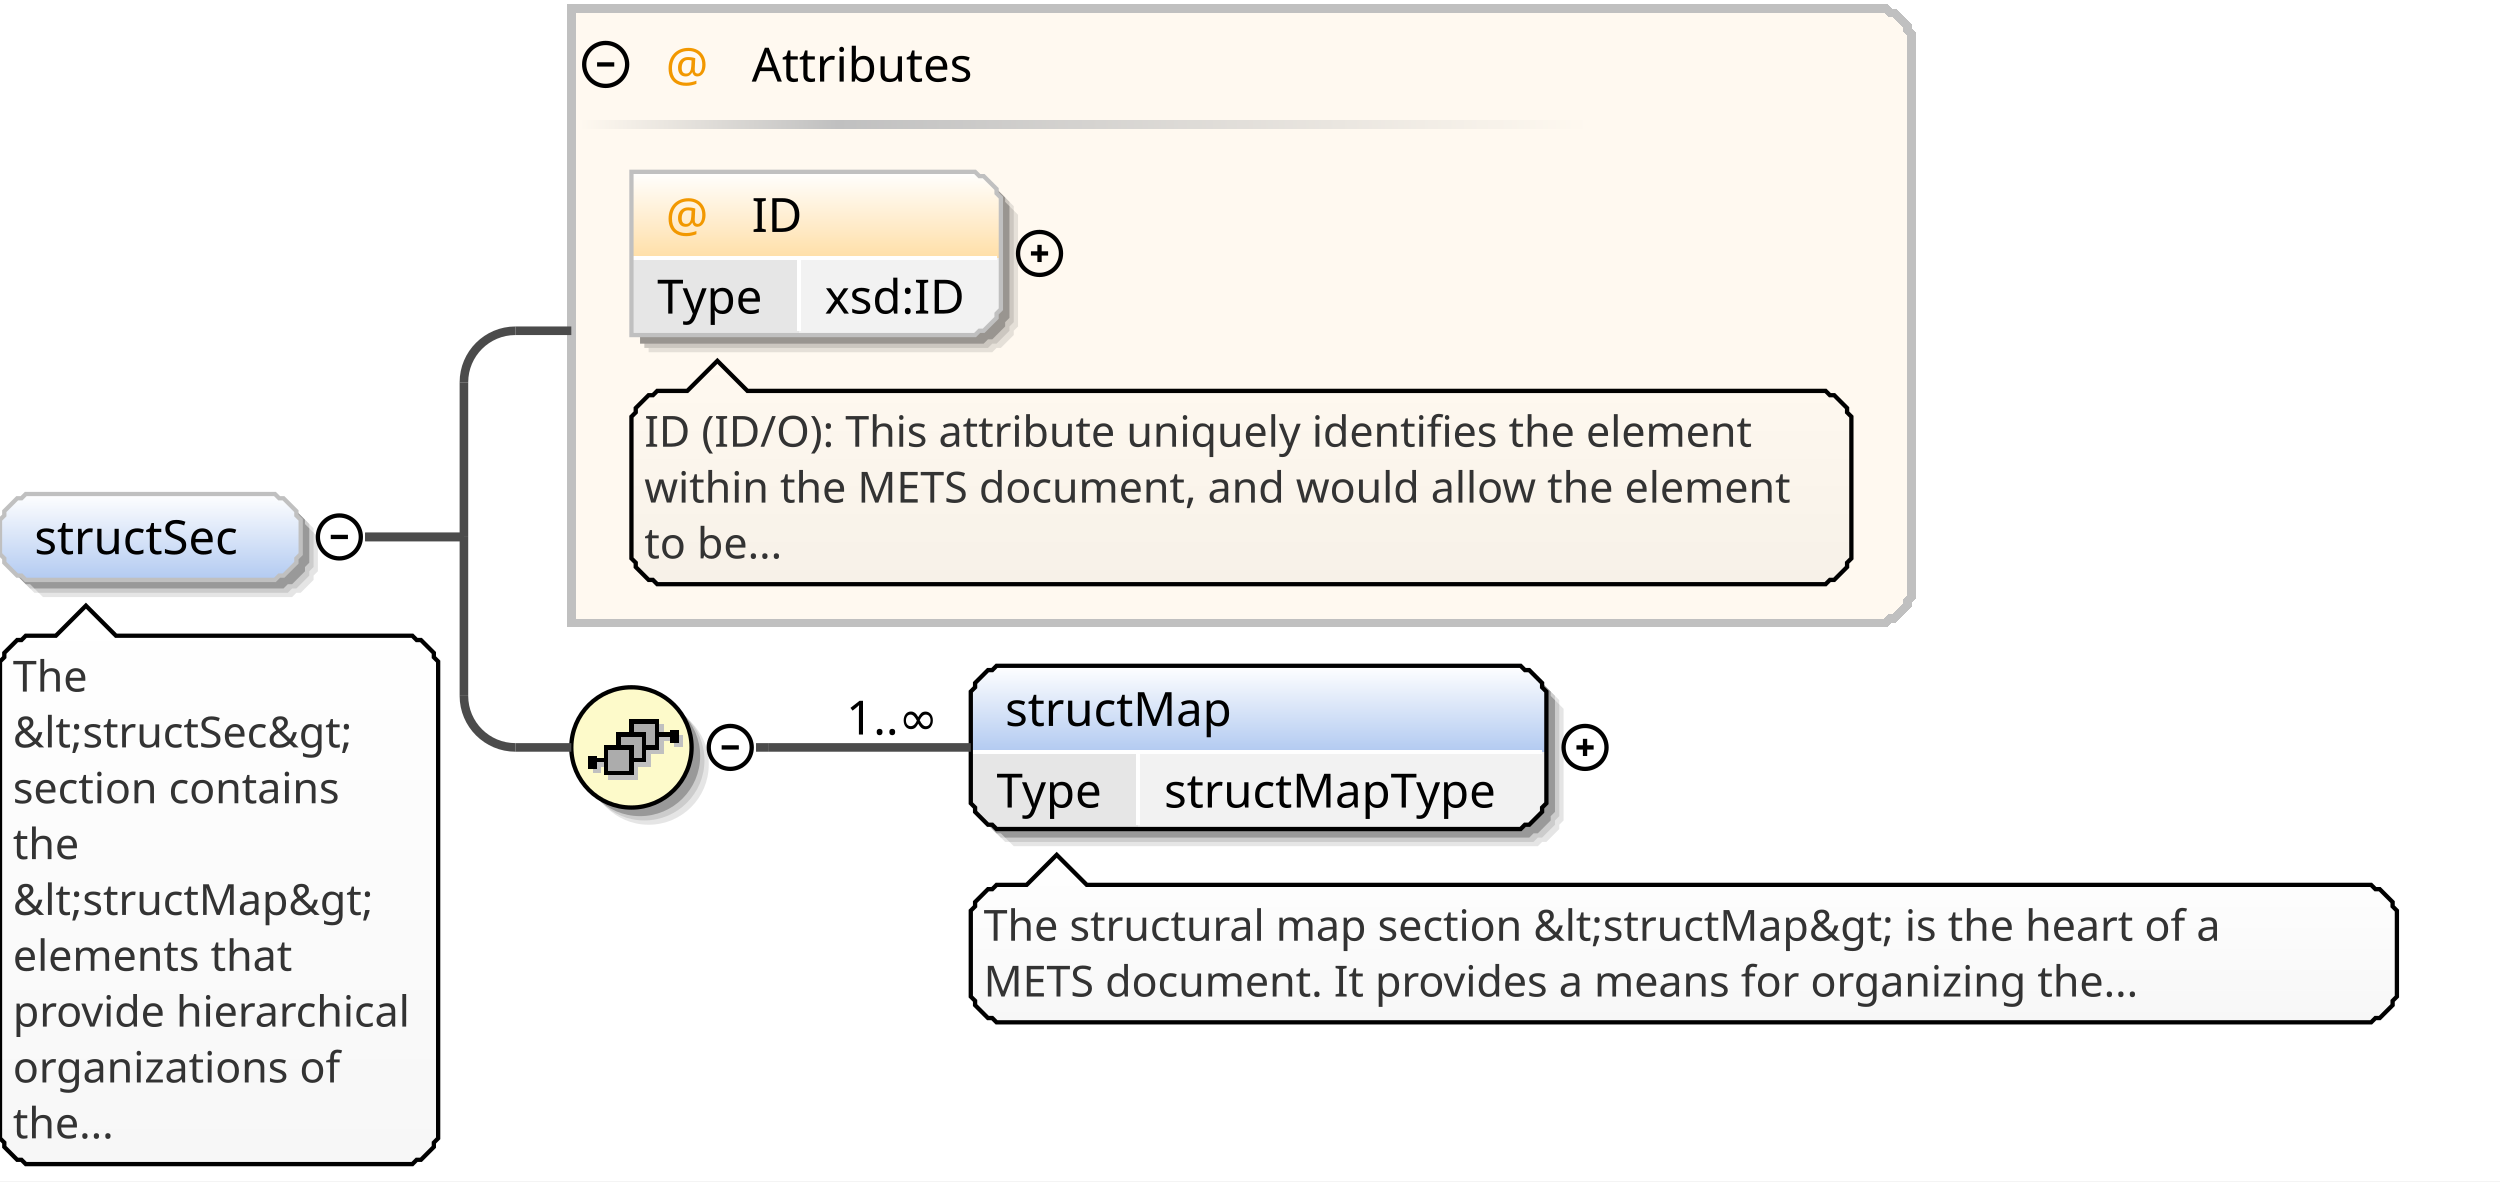
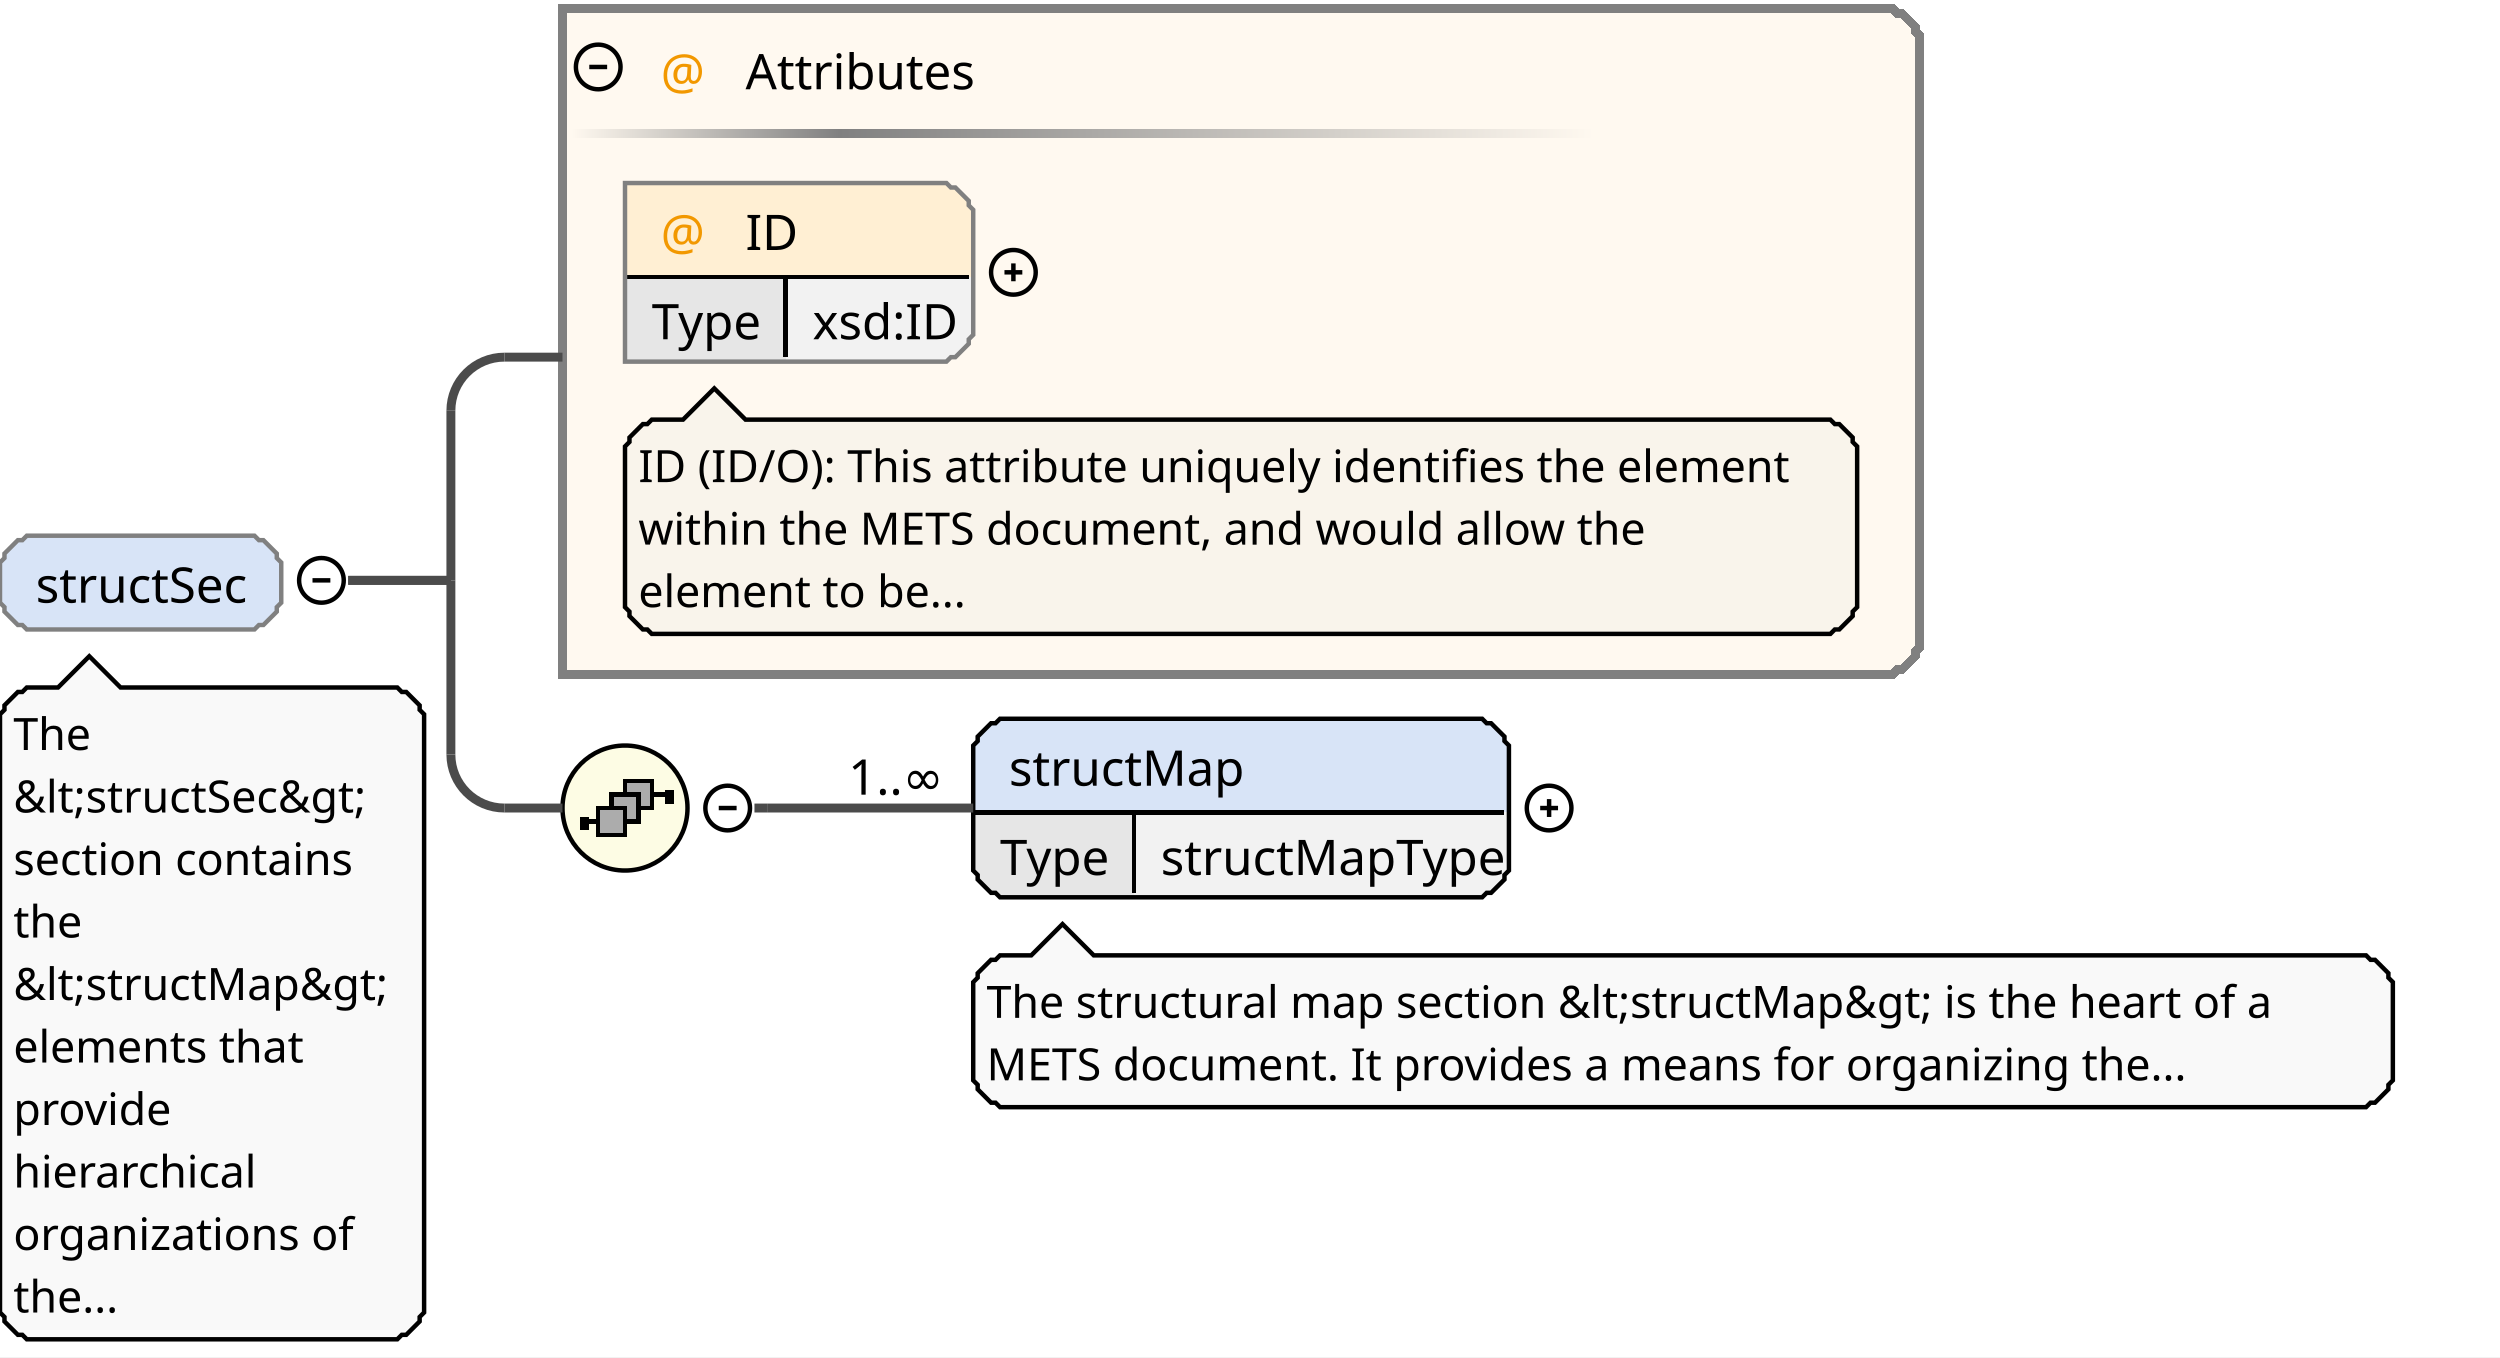
- <svg xmlns="http://www.w3.org/2000/svg" color-interpolation="auto" color-rendering="auto" fill="black" fill-opacity="1" font-family="'Dialog'" font-size="12px" font-style="normal" font-weight="normal" height="275" image-rendering="auto" shape-rendering="auto" stroke="black" stroke-dasharray="none" stroke-dashoffset="0" stroke-linecap="square" stroke-linejoin="miter" stroke-miterlimit="10" stroke-opacity="1" stroke-width="1" text-rendering="auto" width="582">
+ <svg xmlns="http://www.w3.org/2000/svg" color-interpolation="auto" color-rendering="auto" fill="black" fill-opacity="1" font-family="'Dialog'" font-size="12px" font-style="normal" font-weight="normal" height="304" image-rendering="auto" shape-rendering="auto" stroke="black" stroke-dasharray="none" stroke-dashoffset="0" stroke-linecap="square" stroke-linejoin="miter" stroke-miterlimit="10" stroke-opacity="1" stroke-width="1" text-rendering="auto" width="560">
  <defs id="genericDefs" />
  <g>
    <defs id="defs1">
-       <linearGradient gradientUnits="userSpaceOnUse" id="linearGradient1" spreadMethod="pad" x1="0" x2="0" y1="115" y2="135">
-         <stop offset="0%" stop-color="white" stop-opacity="1" />
-         <stop offset="100%" stop-color="rgb(178,202,241)" stop-opacity="1" />
-       </linearGradient>
-       <linearGradient gradientUnits="userSpaceOnUse" id="linearGradient2" spreadMethod="pad" x1="195" x2="370" y1="28" y2="28">
-         <stop offset="0%" stop-color="silver" stop-opacity="1" />
+       <linearGradient gradientUnits="userSpaceOnUse" id="linearGradient1" spreadMethod="pad" x1="188" x2="357" y1="29" y2="29">
+         <stop offset="0%" stop-color="gray" stop-opacity="1" />
        <stop offset="100%" stop-color="rgb(255,249,240)" stop-opacity="1" />
      </linearGradient>
-       <linearGradient gradientUnits="userSpaceOnUse" id="linearGradient3" spreadMethod="pad" x1="135" x2="195" y1="28" y2="28">
+       <linearGradient gradientUnits="userSpaceOnUse" id="linearGradient2" spreadMethod="pad" x1="128" x2="188" y1="29" y2="29">
        <stop offset="0%" stop-color="rgb(255,249,240)" stop-opacity="1" />
-         <stop offset="100%" stop-color="silver" stop-opacity="1" />
-       </linearGradient>
-       <linearGradient gradientUnits="userSpaceOnUse" id="linearGradient4" spreadMethod="pad" x1="147" x2="147" y1="40" y2="60">
-         <stop offset="0%" stop-color="white" stop-opacity="1" />
-         <stop offset="100%" stop-color="rgb(255,223,168)" stop-opacity="1" />
-       </linearGradient>
-       <linearGradient gradientUnits="userSpaceOnUse" id="linearGradient5" spreadMethod="pad" x1="147" x2="147" y1="84" y2="136">
-         <stop offset="0%" stop-color="rgb(255,249,240)" stop-opacity="1" />
-         <stop offset="100%" stop-color="rgb(247,241,232)" stop-opacity="1" />
-       </linearGradient>
-       <linearGradient gradientUnits="userSpaceOnUse" id="linearGradient6" spreadMethod="pad" x1="133" x2="133" y1="160" y2="188">
-         <stop offset="0%" stop-color="rgb(253,250,202)" stop-opacity="1" />
-         <stop offset="100%" stop-color="rgb(253,250,202)" stop-opacity="1" />
-       </linearGradient>
-       <linearGradient gradientUnits="userSpaceOnUse" id="linearGradient7" spreadMethod="pad" x1="226" x2="226" y1="155" y2="175">
-         <stop offset="0%" stop-color="white" stop-opacity="1" />
-         <stop offset="100%" stop-color="rgb(178,202,241)" stop-opacity="1" />
-       </linearGradient>
-       <linearGradient gradientUnits="userSpaceOnUse" id="linearGradient8" spreadMethod="pad" x1="226" x2="226" y1="199" y2="238">
-         <stop offset="0%" stop-color="white" stop-opacity="1" />
-         <stop offset="100%" stop-color="rgb(247,247,247)" stop-opacity="1" />
-       </linearGradient>
-       <linearGradient gradientUnits="userSpaceOnUse" id="linearGradient9" spreadMethod="pad" x1="0" x2="0" y1="141" y2="271">
-         <stop offset="0%" stop-color="white" stop-opacity="1" />
-         <stop offset="100%" stop-color="rgb(247,247,247)" stop-opacity="1" />
+         <stop offset="100%" stop-color="gray" stop-opacity="1" />
      </linearGradient>
      <clipPath clipPathUnits="userSpaceOnUse" id="clipPath1">
-         <path d="M0 0 L582 0 L582 275 L0 275 L0 0 Z" />
+         <path d="M0 0 L560 0 L560 304 L0 304 L0 0 Z" />
      </clipPath>
    </defs>
    <g fill="white" stroke="white">
-       <rect clip-path="url(#clipPath1)" height="275" stroke="none" width="582" x="0" y="0" />
+       <rect clip-path="url(#clipPath1)" height="304" stroke="none" width="560" x="0" y="0" />
    </g>
-     <g fill="rgb(229,229,229)" font-family="sans-serif" font-size="11px" stroke="rgb(229,229,229)" text-rendering="optimizeLegibility">
-       <polygon clip-path="url(#clipPath1)" points=" 4 125 5 124 5 123 6 122 7 121 8 120 9 120 10 119 68 119 69 120 70 120 71 121 72 122 73 123 73 124 74 125 74 133 73 134 73 135 72 136 71 137 70 138 69 138 68 139 10 139 9 138 8 138 7 137 6 136 5 135 5 134 4 133" stroke="none" />
-       <polygon clip-path="url(#clipPath1)" fill="rgb(204,204,204)" points=" 3 124 4 123 4 122 5 121 6 120 7 119 8 119 9 118 67 118 68 119 69 119 70 120 71 121 72 122 72 123 73 124 73 132 72 133 72 134 71 135 70 136 69 137 68 137 67 138 9 138 8 137 7 137 6 136 5 135 4 134 4 133 3 132" stroke="none" />
-       <polygon clip-path="url(#clipPath1)" fill="rgb(153,153,153)" points=" 2 123 3 122 3 121 4 120 5 119 6 118 7 118 8 117 66 117 67 118 68 118 69 119 70 120 71 121 71 122 72 123 72 131 71 132 71 133 70 134 69 135 68 136 67 136 66 137 8 137 7 136 6 136 5 135 4 134 3 133 3 132 2 131" stroke="none" />
+     <g fill="rgb(216,228,247)" font-family="sans-serif" font-size="11px" stroke="rgb(216,228,247)">
+       <polygon clip-path="url(#clipPath1)" points=" 0 126 1 125 1 124 2 123 3 122 4 121 5 121 6 120 57 120 58 121 59 121 60 122 61 123 62 124 62 125 63 126 63 135 62 136 62 137 61 138 60 139 59 140 58 140 57 141 6 141 5 140 4 140 3 139 2 138 1 137 1 136 0 135" stroke="none" />
    </g>
-     <g fill="url(#linearGradient1)" font-family="sans-serif" font-size="11px" shape-rendering="crispEdges" stroke="url(#linearGradient1)" text-rendering="geometricPrecision">
-       <polygon clip-path="url(#clipPath1)" points=" 0 121 1 120 1 119 2 118 3 117 4 116 5 116 6 115 64 115 65 116 66 116 67 117 68 118 69 119 69 120 70 121 70 129 69 130 69 131 68 132 67 133 66 134 65 134 64 135 6 135 5 134 4 134 3 133 2 132 1 131 1 130 0 129" stroke="none" />
-     </g>
-     <g fill="silver" font-family="sans-serif" font-size="11px" stroke="silver" stroke-linecap="butt" text-rendering="optimizeLegibility">
-       <polygon clip-path="url(#clipPath1)" fill="none" points=" 0 121 1 120 1 119 2 118 3 117 4 116 5 116 6 115 64 115 65 116 66 116 67 117 68 118 69 119 69 120 70 121 70 129 69 130 69 131 68 132 67 133 66 134 65 134 64 135 6 135 5 134 4 134 3 133 2 132 1 131 1 130 0 129" />
+     <g fill="gray" font-family="sans-serif" font-size="11px" stroke="gray" stroke-linecap="butt" text-rendering="optimizeLegibility">
+       <polygon clip-path="url(#clipPath1)" fill="none" points=" 0 126 1 125 1 124 2 123 3 122 4 121 5 121 6 120 57 120 58 121 59 121 60 122 61 123 62 124 62 125 63 126 63 135 62 136 62 137 61 138 60 139 59 140 58 140 57 141 6 141 5 140 4 140 3 139 2 138 1 137 1 136 0 135" />
    </g>
    <g font-family="sans-serif" font-size="11px" shape-rendering="crispEdges" stroke-linecap="butt" text-rendering="geometricPrecision">
-       <text clip-path="url(#clipPath1)" stroke="none" x="8" xml:space="preserve" y="129">structSec</text>
-       <circle clip-path="url(#clipPath1)" cx="79" cy="125" fill="none" r="5" shape-rendering="auto" text-rendering="optimizeLegibility" />
-       <line clip-path="url(#clipPath1)" fill="none" shape-rendering="auto" text-rendering="optimizeLegibility" x1="77" x2="81" y1="125" y2="125" />
-       <polygon clip-path="url(#clipPath1)" fill="rgb(255,249,240)" points=" 133 2 439 2 440 3 441 3 442 4 443 5 444 6 444 7 445 8 445 139 444 140 444 141 443 142 442 143 441 144 440 144 439 145 133 145" stroke="none" stroke-width="2" />
-       <polygon clip-path="url(#clipPath1)" fill="none" points=" 133 2 439 2 440 3 441 3 442 4 443 5 444 6 444 7 445 8 445 139 444 140 444 141 443 142 442 143 441 144 440 144 439 145 133 145" stroke="silver" stroke-width="2" />
-       <rect clip-path="url(#clipPath1)" fill="url(#linearGradient2)" height="2" stroke="none" stroke-width="2" width="175" x="195" y="28" />
-       <rect clip-path="url(#clipPath1)" fill="url(#linearGradient3)" height="2" stroke="none" stroke-width="2" width="60" x="135" y="28" />
-       <text clip-path="url(#clipPath1)" fill="rgb(242,152,0)" stroke="none" x="155" xml:space="preserve" y="19">@</text>
-       <text clip-path="url(#clipPath1)" stroke="none" x="175" xml:space="preserve" y="19">Attributes</text>
-       <circle clip-path="url(#clipPath1)" cx="141" cy="15" fill="none" r="5" shape-rendering="auto" text-rendering="optimizeLegibility" />
-       <line clip-path="url(#clipPath1)" fill="none" shape-rendering="auto" text-rendering="optimizeLegibility" x1="139" x2="143" y1="15" y2="15" />
+       <text clip-path="url(#clipPath1)" stroke="none" x="8" xml:space="preserve" y="135">structSec</text>
+       <circle clip-path="url(#clipPath1)" cx="72" cy="130" fill="none" r="5" shape-rendering="auto" text-rendering="optimizeLegibility" />
+       <line clip-path="url(#clipPath1)" fill="none" shape-rendering="auto" text-rendering="optimizeLegibility" x1="70" x2="74" y1="130" y2="130" />
+       <polygon clip-path="url(#clipPath1)" fill="rgb(255,249,240)" points=" 126 2 424 2 425 3 426 3 427 4 428 5 429 6 429 7 430 8 430 145 429 146 429 147 428 148 427 149 426 150 425 150 424 151 126 151" stroke="none" stroke-width="2" />
+       <polygon clip-path="url(#clipPath1)" fill="none" points=" 126 2 424 2 425 3 426 3 427 4 428 5 429 6 429 7 430 8 430 145 429 146 429 147 428 148 427 149 426 150 425 150 424 151 126 151" stroke="gray" stroke-width="2" />
+       <rect clip-path="url(#clipPath1)" fill="url(#linearGradient1)" height="2" stroke="none" stroke-width="2" width="169" x="188" y="29" />
+       <rect clip-path="url(#clipPath1)" fill="url(#linearGradient2)" height="2" stroke="none" stroke-width="2" width="60" x="128" y="29" />
+       <text clip-path="url(#clipPath1)" fill="rgb(242,152,0)" stroke="none" x="148" xml:space="preserve" y="20">@</text>
+       <text clip-path="url(#clipPath1)" stroke="none" x="167" xml:space="preserve" y="20">Attributes</text>
+       <circle clip-path="url(#clipPath1)" cx="134" cy="15" fill="none" r="5" shape-rendering="auto" text-rendering="optimizeLegibility" />
+       <line clip-path="url(#clipPath1)" fill="none" shape-rendering="auto" text-rendering="optimizeLegibility" x1="132" x2="136" y1="15" y2="15" />
+       <polygon clip-path="url(#clipPath1)" fill="rgb(255,239,211)" points=" 140 41 212 41 213 42 214 42 215 43 216 44 217 45 217 46 218 47 218 62 217 62 217 62 216 62 215 62 214 62 213 62 212 62 140 62" stroke="none" />
+       <polygon clip-path="url(#clipPath1)" fill="rgb(230,230,230)" points=" 140 62 176 62 176 62 176 62 176 62 176 62 176 62 176 62 176 62 176 75 176 76 176 77 176 78 176 79 176 80 176 80 176 81 140 81" stroke="none" />
+       <polygon clip-path="url(#clipPath1)" fill="rgb(242,242,242)" points=" 176 62 212 62 213 62 214 62 215 62 216 62 217 62 217 62 218 62 218 75 217 76 217 77 216 78 215 79 214 80 213 80 212 81 176 81" stroke="none" />
+       <line clip-path="url(#clipPath1)" fill="none" x1="140" x2="217" y1="62" y2="62" />
+       <text clip-path="url(#clipPath1)" stroke="none" x="146" xml:space="preserve" y="76">Type</text>
+       <text clip-path="url(#clipPath1)" stroke="none" x="182" xml:space="preserve" y="76">xsd:ID</text>
+       <line clip-path="url(#clipPath1)" fill="none" x1="176" x2="176" y1="62" y2="80" />
    </g>
-     <g fill="rgb(229,224,216)" font-family="sans-serif" font-size="11px" stroke="rgb(229,224,216)" stroke-linecap="butt" text-rendering="optimizeLegibility">
-       <polygon clip-path="url(#clipPath1)" points=" 151 44 231 44 232 45 233 45 234 46 235 47 236 48 236 49 237 50 237 76 236 77 236 78 235 79 234 80 233 81 232 81 231 82 151 82" stroke="none" />
-       <polygon clip-path="url(#clipPath1)" fill="rgb(204,199,192)" points=" 150 43 230 43 231 44 232 44 233 45 234 46 235 47 235 48 236 49 236 75 235 76 235 77 234 78 233 79 232 80 231 80 230 81 150 81" stroke="none" />
-       <polygon clip-path="url(#clipPath1)" fill="rgb(153,149,144)" points=" 149 42 229 42 230 43 231 43 232 44 233 45 234 46 234 47 235 48 235 74 234 75 234 76 233 77 232 78 231 79 230 79 229 80 149 80" stroke="none" />
-     </g>
-     <g fill="url(#linearGradient4)" font-family="sans-serif" font-size="11px" shape-rendering="crispEdges" stroke="url(#linearGradient4)" stroke-linecap="butt" text-rendering="geometricPrecision">
-       <polygon clip-path="url(#clipPath1)" points=" 147 40 227 40 228 41 229 41 230 42 231 43 232 44 232 45 233 46 233 60 232 60 232 60 231 60 230 60 229 60 228 60 227 60 147 60" stroke="none" />
-       <polygon clip-path="url(#clipPath1)" fill="rgb(230,230,230)" points=" 147 60 186 60 186 60 186 60 186 60 186 60 186 60 186 60 186 60 186 72 186 73 186 74 186 75 186 76 186 77 186 77 186 78 147 78" stroke="none" />
-       <polygon clip-path="url(#clipPath1)" fill="rgb(242,242,242)" points=" 186 60 227 60 228 60 229 60 230 60 231 60 232 60 232 60 233 60 233 72 232 73 232 74 231 75 230 76 229 77 228 77 227 78 186 78" stroke="none" />
-       <line clip-path="url(#clipPath1)" fill="none" stroke="white" x1="147" x2="232" y1="60" y2="60" />
-       <text clip-path="url(#clipPath1)" fill="black" stroke="none" x="153" xml:space="preserve" y="73">Type</text>
-       <text clip-path="url(#clipPath1)" fill="black" stroke="none" x="192" xml:space="preserve" y="73">xsd:ID</text>
-       <line clip-path="url(#clipPath1)" fill="none" stroke="white" x1="186" x2="186" y1="60" y2="77" />
-     </g>
-     <g fill="silver" font-family="sans-serif" font-size="11px" stroke="silver" stroke-linecap="butt" text-rendering="optimizeLegibility">
-       <polygon clip-path="url(#clipPath1)" fill="none" points=" 147 40 227 40 228 41 229 41 230 42 231 43 232 44 232 45 233 46 233 72 232 73 232 74 231 75 230 76 229 77 228 77 227 78 147 78" />
+     <g fill="gray" font-family="sans-serif" font-size="11px" stroke="gray" stroke-linecap="butt" text-rendering="optimizeLegibility">
+       <polygon clip-path="url(#clipPath1)" fill="none" points=" 140 41 212 41 213 42 214 42 215 43 216 44 217 45 217 46 218 47 218 75 217 76 217 77 216 78 215 79 214 80 213 80 212 81 140 81" />
    </g>
    <g fill="rgb(242,152,0)" font-family="sans-serif" font-size="11px" shape-rendering="crispEdges" stroke="rgb(242,152,0)" stroke-linecap="butt" text-rendering="geometricPrecision">
-       <text clip-path="url(#clipPath1)" stroke="none" x="155" xml:space="preserve" y="54">@</text>
-       <text clip-path="url(#clipPath1)" fill="black" stroke="none" x="175" xml:space="preserve" y="54">ID</text>
+       <text clip-path="url(#clipPath1)" stroke="none" x="148" xml:space="preserve" y="56">@</text>
+       <text clip-path="url(#clipPath1)" fill="black" stroke="none" x="167" xml:space="preserve" y="56">ID</text>
    </g>
    <g font-family="sans-serif" font-size="11px" stroke-linecap="butt" text-rendering="optimizeLegibility">
-       <circle clip-path="url(#clipPath1)" cx="242" cy="59" fill="none" r="5" />
-       <line clip-path="url(#clipPath1)" fill="none" x1="240" x2="244" y1="59" y2="59" />
-       <line clip-path="url(#clipPath1)" fill="none" x1="242" x2="242" y1="57" y2="61" />
+       <circle clip-path="url(#clipPath1)" cx="227" cy="61" fill="none" r="5" />
+       <line clip-path="url(#clipPath1)" fill="none" x1="225" x2="229" y1="61" y2="61" />
+       <line clip-path="url(#clipPath1)" fill="none" x1="227" x2="227" y1="59" y2="63" />
    </g>
-     <g fill="url(#linearGradient5)" font-family="sans-serif" font-size="11px" shape-rendering="crispEdges" stroke="url(#linearGradient5)" stroke-linecap="butt" text-rendering="geometricPrecision">
-       <polygon clip-path="url(#clipPath1)" points=" 147 97 148 96 148 95 149 94 150 93 151 92 152 92 153 91 160 91 167 84 174 91 425 91 426 92 427 92 428 93 429 94 430 95 430 96 431 97 431 130 430 131 430 132 429 133 428 134 427 135 426 135 425 136 153 136 152 135 151 135 150 134 149 133 148 132 148 131 147 130" stroke="none" />
+     <g fill="rgb(249,244,235)" font-family="sans-serif" font-size="11px" shape-rendering="crispEdges" stroke="rgb(249,244,235)" stroke-linecap="butt" text-rendering="geometricPrecision">
+       <polygon clip-path="url(#clipPath1)" points=" 140 100 141 99 141 98 142 97 143 96 144 95 145 95 146 94 153 94 160 87 167 94 410 94 411 95 412 95 413 96 414 97 415 98 415 99 416 100 416 136 415 137 415 138 414 139 413 140 412 141 411 141 410 142 146 142 145 141 144 141 143 140 142 139 141 138 141 137 140 136" stroke="none" />
    </g>
    <g font-family="sans-serif" font-size="11px" stroke-linecap="butt" text-rendering="optimizeLegibility">
-       <polygon clip-path="url(#clipPath1)" fill="none" points=" 147 97 148 96 148 95 149 94 150 93 151 92 152 92 153 91 160 91 167 84 174 91 425 91 426 92 427 92 428 93 429 94 430 95 430 96 431 97 431 130 430 131 430 132 429 133 428 134 427 135 426 135 425 136 153 136 152 135 151 135 150 134 149 133 148 132 148 131 147 130" />
+       <polygon clip-path="url(#clipPath1)" fill="none" points=" 140 100 141 99 141 98 142 97 143 96 144 95 145 95 146 94 153 94 160 87 167 94 410 94 411 95 412 95 413 96 414 97 415 98 415 99 416 100 416 136 415 137 415 138 414 139 413 140 412 141 411 141 410 142 146 142 145 141 144 141 143 140 142 139 141 138 141 137 140 136" />
+       <text clip-path="url(#clipPath1)" font-size="10px" shape-rendering="crispEdges" stroke="none" text-rendering="geometricPrecision" x="143" xml:space="preserve" y="108">ID (ID/O): This attribute uniquely identifies the element </text>
+       <text clip-path="url(#clipPath1)" font-size="10px" shape-rendering="crispEdges" stroke="none" text-rendering="geometricPrecision" x="143" xml:space="preserve" y="122">within the METS document, and would allow the </text>
+       <text clip-path="url(#clipPath1)" font-size="10px" shape-rendering="crispEdges" stroke="none" text-rendering="geometricPrecision" x="143" xml:space="preserve" y="136">element to be...</text>
+       <circle clip-path="url(#clipPath1)" cx="140" cy="181" fill="rgb(253,252,228)" r="14" stroke="none" />
+       <circle clip-path="url(#clipPath1)" cx="140" cy="181" fill="none" r="14" />
+       <line clip-path="url(#clipPath1)" fill="none" shape-rendering="crispEdges" text-rendering="geometricPrecision" x1="146" x2="150" y1="178" y2="178" />
+       <rect clip-path="url(#clipPath1)" height="3" shape-rendering="crispEdges" stroke="none" text-rendering="geometricPrecision" width="2" x="149" y="177" />
    </g>
-     <g fill="rgb(51,51,51)" font-family="sans-serif" font-size="10px" shape-rendering="crispEdges" stroke="rgb(51,51,51)" stroke-linecap="butt" text-rendering="geometricPrecision">
-       <text clip-path="url(#clipPath1)" stroke="none" x="150" xml:space="preserve" y="104">ID (ID/O): This attribute uniquely identifies the element </text>
-       <text clip-path="url(#clipPath1)" stroke="none" x="150" xml:space="preserve" y="117">within the METS document, and would allow the element </text>
-       <text clip-path="url(#clipPath1)" stroke="none" x="150" xml:space="preserve" y="130">to be...</text>
-     </g>
-     <g fill="rgb(229,229,229)" font-family="sans-serif" font-size="11px" stroke="rgb(229,229,229)" stroke-linecap="butt" text-rendering="optimizeLegibility">
-       <circle clip-path="url(#clipPath1)" cx="151" cy="178" r="14" stroke="none" />
-       <circle clip-path="url(#clipPath1)" cx="150" cy="177" fill="rgb(204,204,204)" r="14" stroke="none" />
-       <circle clip-path="url(#clipPath1)" cx="149" cy="176" fill="rgb(153,153,153)" r="14" stroke="none" />
-     </g>
-     <g fill="url(#linearGradient6)" font-family="sans-serif" font-size="11px" shape-rendering="crispEdges" stroke="url(#linearGradient6)" stroke-linecap="butt" text-rendering="geometricPrecision">
-       <circle clip-path="url(#clipPath1)" cx="147" cy="174" r="14" stroke="none" />
+     <g fill="rgb(172,172,172)" font-family="sans-serif" font-size="11px" shape-rendering="crispEdges" stroke="rgb(172,172,172)" stroke-linecap="butt" text-rendering="geometricPrecision">
+       <rect clip-path="url(#clipPath1)" height="6" stroke="none" width="6" x="140" y="175" />
+       <rect clip-path="url(#clipPath1)" fill="none" height="6" stroke="black" width="6" x="140" y="175" />
+       <rect clip-path="url(#clipPath1)" height="6" stroke="none" width="6" x="137" y="178" />
+       <rect clip-path="url(#clipPath1)" fill="none" height="6" stroke="black" width="6" x="137" y="178" />
+       <rect clip-path="url(#clipPath1)" height="6" stroke="none" width="6" x="134" y="181" />
+       <rect clip-path="url(#clipPath1)" fill="none" height="6" stroke="black" width="6" x="134" y="181" />
+       <line clip-path="url(#clipPath1)" fill="none" stroke="black" x1="134" x2="130" y1="184" y2="184" />
+       <rect clip-path="url(#clipPath1)" fill="black" height="3" stroke="none" width="2" x="130" y="183" />
    </g>
    <g font-family="sans-serif" font-size="11px" stroke-linecap="butt" text-rendering="optimizeLegibility">
-       <circle clip-path="url(#clipPath1)" cx="147" cy="174" fill="none" r="14" />
+       <circle clip-path="url(#clipPath1)" cx="163" cy="181" fill="none" r="5" />
+       <line clip-path="url(#clipPath1)" fill="none" x1="161" x2="165" y1="181" y2="181" />
    </g>
-     <g fill="silver" font-family="sans-serif" font-size="11px" shape-rendering="crispEdges" stroke="silver" stroke-linecap="butt" text-rendering="geometricPrecision">
-       <line clip-path="url(#clipPath1)" fill="none" x1="154" x2="158" y1="172" y2="172" />
-       <rect clip-path="url(#clipPath1)" height="3" stroke="none" width="2" x="157" y="171" />
-       <rect clip-path="url(#clipPath1)" height="6" stroke="none" width="6" x="148" y="169" />
-       <rect clip-path="url(#clipPath1)" fill="none" height="6" width="6" x="148" y="169" />
-       <rect clip-path="url(#clipPath1)" height="6" stroke="none" width="6" x="145" y="172" />
-       <rect clip-path="url(#clipPath1)" fill="none" height="6" width="6" x="145" y="172" />
-       <rect clip-path="url(#clipPath1)" height="6" stroke="none" width="6" x="142" y="175" />
-       <rect clip-path="url(#clipPath1)" fill="none" height="6" width="6" x="142" y="175" />
-       <line clip-path="url(#clipPath1)" fill="none" x1="142" x2="138" y1="178" y2="178" />
-       <rect clip-path="url(#clipPath1)" height="3" stroke="none" width="2" x="138" y="177" />
-       <line clip-path="url(#clipPath1)" fill="none" stroke="black" x1="153" x2="157" y1="171" y2="171" />
-       <rect clip-path="url(#clipPath1)" fill="black" height="3" stroke="none" width="2" x="156" y="170" />
-       <rect clip-path="url(#clipPath1)" fill="rgb(172,172,172)" height="6" stroke="none" width="6" x="147" y="168" />
-       <rect clip-path="url(#clipPath1)" fill="none" height="6" stroke="black" width="6" x="147" y="168" />
-       <rect clip-path="url(#clipPath1)" fill="rgb(172,172,172)" height="6" stroke="none" width="6" x="144" y="171" />
-       <rect clip-path="url(#clipPath1)" fill="none" height="6" stroke="black" width="6" x="144" y="171" />
-       <rect clip-path="url(#clipPath1)" fill="rgb(172,172,172)" height="6" stroke="none" width="6" x="141" y="174" />
-       <rect clip-path="url(#clipPath1)" fill="none" height="6" stroke="black" width="6" x="141" y="174" />
-       <line clip-path="url(#clipPath1)" fill="none" stroke="black" x1="141" x2="137" y1="177" y2="177" />
-       <rect clip-path="url(#clipPath1)" fill="black" height="3" stroke="none" width="2" x="137" y="176" />
+     <g fill="rgb(216,228,247)" font-family="sans-serif" font-size="11px" shape-rendering="crispEdges" stroke="rgb(216,228,247)" stroke-linecap="butt" text-rendering="geometricPrecision">
+       <polygon clip-path="url(#clipPath1)" points=" 218 167 219 166 219 165 220 164 221 163 222 162 223 162 224 161 332 161 333 162 334 162 335 163 336 164 337 165 337 166 338 167 338 182 337 182 337 182 336 182 335 182 334 182 333 182 332 182 224 182 223 182 222 182 221 182 220 182 219 182 219 182 218 182" stroke="none" />
+       <polygon clip-path="url(#clipPath1)" fill="rgb(230,230,230)" points=" 218 182 219 182 219 182 220 182 221 182 222 182 223 182 224 182 254 182 254 182 254 182 254 182 254 182 254 182 254 182 254 182 254 195 254 196 254 197 254 198 254 199 254 200 254 200 254 201 224 201 223 200 222 200 221 199 220 198 219 197 219 196 218 195" stroke="none" />
+       <polygon clip-path="url(#clipPath1)" fill="rgb(242,242,242)" points=" 254 182 254 182 254 182 254 182 254 182 254 182 254 182 254 182 332 182 333 182 334 182 335 182 336 182 337 182 337 182 338 182 338 195 337 196 337 197 336 198 335 199 334 200 333 200 332 201 254 201 254 200 254 200 254 199 254 198 254 197 254 196 254 195" stroke="none" />
+       <line clip-path="url(#clipPath1)" fill="none" stroke="black" x1="218" x2="337" y1="182" y2="182" />
+       <text clip-path="url(#clipPath1)" fill="black" stroke="none" x="224" xml:space="preserve" y="196">Type</text>
+       <text clip-path="url(#clipPath1)" fill="black" stroke="none" x="260" xml:space="preserve" y="196">structMapType</text>
+       <line clip-path="url(#clipPath1)" fill="none" stroke="black" x1="254" x2="254" y1="182" y2="200" />
    </g>
    <g font-family="sans-serif" font-size="11px" stroke-linecap="butt" text-rendering="optimizeLegibility">
-       <circle clip-path="url(#clipPath1)" cx="170" cy="174" fill="none" r="5" />
-       <line clip-path="url(#clipPath1)" fill="none" x1="168" x2="172" y1="174" y2="174" />
-       <polygon clip-path="url(#clipPath1)" fill="rgb(229,229,229)" points=" 230 165 231 164 231 163 232 162 233 161 234 160 235 160 236 159 358 159 359 160 360 160 361 161 362 162 363 163 363 164 364 165 364 191 363 192 363 193 362 194 361 195 360 196 359 196 358 197 236 197 235 196 234 196 233 195 232 194 231 193 231 192 230 191" stroke="none" />
-       <polygon clip-path="url(#clipPath1)" fill="rgb(204,204,204)" points=" 229 164 230 163 230 162 231 161 232 160 233 159 234 159 235 158 357 158 358 159 359 159 360 160 361 161 362 162 362 163 363 164 363 190 362 191 362 192 361 193 360 194 359 195 358 195 357 196 235 196 234 195 233 195 232 194 231 193 230 192 230 191 229 190" stroke="none" />
-       <polygon clip-path="url(#clipPath1)" fill="rgb(153,153,153)" points=" 228 163 229 162 229 161 230 160 231 159 232 158 233 158 234 157 356 157 357 158 358 158 359 159 360 160 361 161 361 162 362 163 362 189 361 190 361 191 360 192 359 193 358 194 357 194 356 195 234 195 233 194 232 194 231 193 230 192 229 191 229 190 228 189" stroke="none" />
+       <polygon clip-path="url(#clipPath1)" fill="none" points=" 218 167 219 166 219 165 220 164 221 163 222 162 223 162 224 161 332 161 333 162 334 162 335 163 336 164 337 165 337 166 338 167 338 195 337 196 337 197 336 198 335 199 334 200 333 200 332 201 224 201 223 200 222 200 221 199 220 198 219 197 219 196 218 195" />
+       <text clip-path="url(#clipPath1)" shape-rendering="crispEdges" stroke="none" text-rendering="geometricPrecision" x="226" xml:space="preserve" y="176">structMap</text>
+       <circle clip-path="url(#clipPath1)" cx="347" cy="181" fill="none" r="5" />
+       <line clip-path="url(#clipPath1)" fill="none" x1="345" x2="349" y1="181" y2="181" />
+       <line clip-path="url(#clipPath1)" fill="none" x1="347" x2="347" y1="179" y2="183" />
    </g>
-     <g fill="url(#linearGradient7)" font-family="sans-serif" font-size="11px" shape-rendering="crispEdges" stroke="url(#linearGradient7)" stroke-linecap="butt" text-rendering="geometricPrecision">
-       <polygon clip-path="url(#clipPath1)" points=" 226 161 227 160 227 159 228 158 229 157 230 156 231 156 232 155 354 155 355 156 356 156 357 157 358 158 359 159 359 160 360 161 360 175 359 175 359 175 358 175 357 175 356 175 355 175 354 175 232 175 231 175 230 175 229 175 228 175 227 175 227 175 226 175" stroke="none" />
-       <polygon clip-path="url(#clipPath1)" fill="rgb(230,230,230)" points=" 226 175 227 175 227 175 228 175 229 175 230 175 231 175 232 175 265 175 265 175 265 175 265 175 265 175 265 175 265 175 265 175 265 187 265 188 265 189 265 190 265 191 265 192 265 192 265 193 232 193 231 192 230 192 229 191 228 190 227 189 227 188 226 187" stroke="none" />
-       <polygon clip-path="url(#clipPath1)" fill="rgb(242,242,242)" points=" 265 175 265 175 265 175 265 175 265 175 265 175 265 175 265 175 354 175 355 175 356 175 357 175 358 175 359 175 359 175 360 175 360 187 359 188 359 189 358 190 357 191 356 192 355 192 354 193 265 193 265 192 265 192 265 191 265 190 265 189 265 188 265 187" stroke="none" />
-       <line clip-path="url(#clipPath1)" fill="none" stroke="white" x1="226" x2="359" y1="175" y2="175" />
-       <text clip-path="url(#clipPath1)" fill="black" stroke="none" x="232" xml:space="preserve" y="188">Type</text>
-       <text clip-path="url(#clipPath1)" fill="black" stroke="none" x="271" xml:space="preserve" y="188">structMapType</text>
-       <line clip-path="url(#clipPath1)" fill="none" stroke="white" x1="265" x2="265" y1="175" y2="192" />
+     <g fill="rgb(249,249,249)" font-family="sans-serif" font-size="11px" shape-rendering="crispEdges" stroke="rgb(249,249,249)" stroke-linecap="butt" text-rendering="geometricPrecision">
+       <polygon clip-path="url(#clipPath1)" points=" 218 220 219 219 219 218 220 217 221 216 222 215 223 215 224 214 231 214 238 207 245 214 530 214 531 215 532 215 533 216 534 217 535 218 535 219 536 220 536 242 535 243 535 244 534 245 533 246 532 247 531 247 530 248 224 248 223 247 222 247 221 246 220 245 219 244 219 243 218 242" stroke="none" />
    </g>
    <g font-family="sans-serif" font-size="11px" stroke-linecap="butt" text-rendering="optimizeLegibility">
-       <polygon clip-path="url(#clipPath1)" fill="none" points=" 226 161 227 160 227 159 228 158 229 157 230 156 231 156 232 155 354 155 355 156 356 156 357 157 358 158 359 159 359 160 360 161 360 187 359 188 359 189 358 190 357 191 356 192 355 192 354 193 232 193 231 192 230 192 229 191 228 190 227 189 227 188 226 187" />
-       <text clip-path="url(#clipPath1)" shape-rendering="crispEdges" stroke="none" text-rendering="geometricPrecision" x="234" xml:space="preserve" y="169">structMap</text>
-       <circle clip-path="url(#clipPath1)" cx="369" cy="174" fill="none" r="5" />
-       <line clip-path="url(#clipPath1)" fill="none" x1="367" x2="371" y1="174" y2="174" />
-       <line clip-path="url(#clipPath1)" fill="none" x1="369" x2="369" y1="172" y2="176" />
+       <polygon clip-path="url(#clipPath1)" fill="none" points=" 218 220 219 219 219 218 220 217 221 216 222 215 223 215 224 214 231 214 238 207 245 214 530 214 531 215 532 215 533 216 534 217 535 218 535 219 536 220 536 242 535 243 535 244 534 245 533 246 532 247 531 247 530 248 224 248 223 247 222 247 221 246 220 245 219 244 219 243 218 242" />
+       <text clip-path="url(#clipPath1)" font-size="10px" shape-rendering="crispEdges" stroke="none" text-rendering="geometricPrecision" x="221" xml:space="preserve" y="228">The structural map section &amp;lt;structMap&amp;gt; is the heart of a </text>
+       <text clip-path="url(#clipPath1)" font-size="10px" shape-rendering="crispEdges" stroke="none" text-rendering="geometricPrecision" x="221" xml:space="preserve" y="242">METS document. It provides a means for organizing the...</text>
+       <line clip-path="url(#clipPath1)" fill="none" stroke="rgb(75,75,75)" stroke-width="2" x1="169" x2="172" y1="181" y2="181" />
+       <line clip-path="url(#clipPath1)" fill="none" stroke="rgb(75,75,75)" stroke-width="2" x1="172" x2="172" y1="181" y2="181" />
+       <line clip-path="url(#clipPath1)" fill="none" stroke="rgb(75,75,75)" stroke-width="2" x1="172" x2="218" y1="181" y2="181" />
+       <text clip-path="url(#clipPath1)" stroke="none" x="190" xml:space="preserve" y="178">1..∞</text>
+       <line clip-path="url(#clipPath1)" fill="none" stroke="rgb(75,75,75)" stroke-width="2" x1="78" x2="101" y1="130" y2="130" />
+       <line clip-path="url(#clipPath1)" fill="none" stroke="rgb(75,75,75)" stroke-width="2" x1="101" x2="101" y1="92" y2="130" />
+       <line clip-path="url(#clipPath1)" fill="none" stroke="rgb(75,75,75)" stroke-width="2" x1="113" x2="126" y1="80" y2="80" />
+       <path clip-path="url(#clipPath1)" d="M101 92 A12 12 0 0 1 113 80" fill="none" stroke="rgb(75,75,75)" stroke-width="2" />
+       <line clip-path="url(#clipPath1)" fill="none" stroke="rgb(75,75,75)" stroke-width="2" x1="78" x2="101" y1="130" y2="130" />
+       <line clip-path="url(#clipPath1)" fill="none" stroke="rgb(75,75,75)" stroke-width="2" x1="101" x2="101" y1="130" y2="169" />
+       <line clip-path="url(#clipPath1)" fill="none" stroke="rgb(75,75,75)" stroke-width="2" x1="113" x2="126" y1="181" y2="181" />
+       <path clip-path="url(#clipPath1)" d="M101 169 A12 12 0 0 0 113 181" fill="none" stroke="rgb(75,75,75)" stroke-width="2" />
    </g>
-     <g fill="url(#linearGradient8)" font-family="sans-serif" font-size="11px" shape-rendering="crispEdges" stroke="url(#linearGradient8)" stroke-linecap="butt" text-rendering="geometricPrecision">
-       <polygon clip-path="url(#clipPath1)" points=" 226 212 227 211 227 210 228 209 229 208 230 207 231 207 232 206 239 206 246 199 253 206 552 206 553 207 554 207 555 208 556 209 557 210 557 211 558 212 558 232 557 233 557 234 556 235 555 236 554 237 553 237 552 238 232 238 231 237 230 237 229 236 228 235 227 234 227 233 226 232" stroke="none" />
+     <g fill="rgb(249,249,249)" font-family="sans-serif" font-size="11px" shape-rendering="crispEdges" stroke="rgb(249,249,249)" stroke-linecap="butt" text-rendering="geometricPrecision">
+       <polygon clip-path="url(#clipPath1)" points=" 0 160 1 159 1 158 2 157 3 156 4 155 5 155 6 154 13 154 20 147 27 154 89 154 90 155 91 155 92 156 93 157 94 158 94 159 95 160 95 294 94 295 94 296 93 297 92 298 91 299 90 299 89 300 6 300 5 299 4 299 3 298 2 297 1 296 1 295 0 294" stroke="none" />
    </g>
    <g font-family="sans-serif" font-size="11px" stroke-linecap="butt" text-rendering="optimizeLegibility">
-       <polygon clip-path="url(#clipPath1)" fill="none" points=" 226 212 227 211 227 210 228 209 229 208 230 207 231 207 232 206 239 206 246 199 253 206 552 206 553 207 554 207 555 208 556 209 557 210 557 211 558 212 558 232 557 233 557 234 556 235 555 236 554 237 553 237 552 238 232 238 231 237 230 237 229 236 228 235 227 234 227 233 226 232" />
-     </g>
-     <g fill="rgb(51,51,51)" font-family="sans-serif" font-size="10px" shape-rendering="crispEdges" stroke="rgb(51,51,51)" stroke-linecap="butt" text-rendering="geometricPrecision">
-       <text clip-path="url(#clipPath1)" stroke="none" x="229" xml:space="preserve" y="219">The structural map section &amp;lt;structMap&amp;gt; is the heart of a </text>
-       <text clip-path="url(#clipPath1)" stroke="none" x="229" xml:space="preserve" y="232">METS document. It provides a means for organizing the...</text>
-     </g>
-     <g fill="rgb(75,75,75)" font-family="sans-serif" font-size="11px" stroke="rgb(75,75,75)" stroke-linecap="butt" stroke-width="2" text-rendering="optimizeLegibility">
-       <line clip-path="url(#clipPath1)" fill="none" x1="176" x2="179" y1="174" y2="174" />
-       <line clip-path="url(#clipPath1)" fill="none" x1="179" x2="179" y1="174" y2="174" />
-       <line clip-path="url(#clipPath1)" fill="none" x1="179" x2="226" y1="174" y2="174" />
-       <text clip-path="url(#clipPath1)" fill="black" stroke="none" stroke-width="1" x="197" xml:space="preserve" y="171">1..∞</text>
-       <line clip-path="url(#clipPath1)" fill="none" x1="85" x2="108" y1="125" y2="125" />
-       <line clip-path="url(#clipPath1)" fill="none" x1="108" x2="108" y1="89" y2="125" />
-       <line clip-path="url(#clipPath1)" fill="none" x1="120" x2="133" y1="77" y2="77" />
-       <path clip-path="url(#clipPath1)" d="M108 89 A12 12 0 0 1 120 77" fill="none" />
-       <line clip-path="url(#clipPath1)" fill="none" x1="85" x2="108" y1="125" y2="125" />
-       <line clip-path="url(#clipPath1)" fill="none" x1="108" x2="108" y1="125" y2="162" />
-       <line clip-path="url(#clipPath1)" fill="none" x1="120" x2="133" y1="174" y2="174" />
-       <path clip-path="url(#clipPath1)" d="M108 162 A12 12 0 0 0 120 174" fill="none" />
-     </g>
-     <g fill="url(#linearGradient9)" font-family="sans-serif" font-size="11px" shape-rendering="crispEdges" stroke="url(#linearGradient9)" stroke-linecap="butt" text-rendering="geometricPrecision">
-       <polygon clip-path="url(#clipPath1)" points=" 0 154 1 153 1 152 2 151 3 150 4 149 5 149 6 148 13 148 20 141 27 148 96 148 97 149 98 149 99 150 100 151 101 152 101 153 102 154 102 265 101 266 101 267 100 268 99 269 98 270 97 270 96 271 6 271 5 270 4 270 3 269 2 268 1 267 1 266 0 265" stroke="none" />
-     </g>
-     <g font-family="sans-serif" font-size="11px" stroke-linecap="butt" text-rendering="optimizeLegibility">
-       <polygon clip-path="url(#clipPath1)" fill="none" points=" 0 154 1 153 1 152 2 151 3 150 4 149 5 149 6 148 13 148 20 141 27 148 96 148 97 149 98 149 99 150 100 151 101 152 101 153 102 154 102 265 101 266 101 267 100 268 99 269 98 270 97 270 96 271 6 271 5 270 4 270 3 269 2 268 1 267 1 266 0 265" />
-     </g>
-     <g fill="rgb(51,51,51)" font-family="sans-serif" font-size="10px" shape-rendering="crispEdges" stroke="rgb(51,51,51)" stroke-linecap="butt" text-rendering="geometricPrecision">
-       <text clip-path="url(#clipPath1)" stroke="none" x="3" xml:space="preserve" y="161">The </text>
-       <text clip-path="url(#clipPath1)" stroke="none" x="3" xml:space="preserve" y="174">&amp;lt;structSec&amp;gt; </text>
-       <text clip-path="url(#clipPath1)" stroke="none" x="3" xml:space="preserve" y="187">section contains </text>
-       <text clip-path="url(#clipPath1)" stroke="none" x="3" xml:space="preserve" y="200">the </text>
-       <text clip-path="url(#clipPath1)" stroke="none" x="3" xml:space="preserve" y="213">&amp;lt;structMap&amp;gt; </text>
-       <text clip-path="url(#clipPath1)" stroke="none" x="3" xml:space="preserve" y="226">elements that </text>
-       <text clip-path="url(#clipPath1)" stroke="none" x="3" xml:space="preserve" y="239">provide hierarchical </text>
-       <text clip-path="url(#clipPath1)" stroke="none" x="3" xml:space="preserve" y="252">organizations of </text>
-       <text clip-path="url(#clipPath1)" stroke="none" x="3" xml:space="preserve" y="265">the...</text>
+       <polygon clip-path="url(#clipPath1)" fill="none" points=" 0 160 1 159 1 158 2 157 3 156 4 155 5 155 6 154 13 154 20 147 27 154 89 154 90 155 91 155 92 156 93 157 94 158 94 159 95 160 95 294 94 295 94 296 93 297 92 298 91 299 90 299 89 300 6 300 5 299 4 299 3 298 2 297 1 296 1 295 0 294" />
+       <text clip-path="url(#clipPath1)" font-size="10px" shape-rendering="crispEdges" stroke="none" text-rendering="geometricPrecision" x="3" xml:space="preserve" y="168">The </text>
+       <text clip-path="url(#clipPath1)" font-size="10px" shape-rendering="crispEdges" stroke="none" text-rendering="geometricPrecision" x="3" xml:space="preserve" y="182">&amp;lt;structSec&amp;gt; </text>
+       <text clip-path="url(#clipPath1)" font-size="10px" shape-rendering="crispEdges" stroke="none" text-rendering="geometricPrecision" x="3" xml:space="preserve" y="196">section contains </text>
+       <text clip-path="url(#clipPath1)" font-size="10px" shape-rendering="crispEdges" stroke="none" text-rendering="geometricPrecision" x="3" xml:space="preserve" y="210">the </text>
+       <text clip-path="url(#clipPath1)" font-size="10px" shape-rendering="crispEdges" stroke="none" text-rendering="geometricPrecision" x="3" xml:space="preserve" y="224">&amp;lt;structMap&amp;gt; </text>
+       <text clip-path="url(#clipPath1)" font-size="10px" shape-rendering="crispEdges" stroke="none" text-rendering="geometricPrecision" x="3" xml:space="preserve" y="238">elements that </text>
+       <text clip-path="url(#clipPath1)" font-size="10px" shape-rendering="crispEdges" stroke="none" text-rendering="geometricPrecision" x="3" xml:space="preserve" y="252">provide </text>
+       <text clip-path="url(#clipPath1)" font-size="10px" shape-rendering="crispEdges" stroke="none" text-rendering="geometricPrecision" x="3" xml:space="preserve" y="266">hierarchical </text>
+       <text clip-path="url(#clipPath1)" font-size="10px" shape-rendering="crispEdges" stroke="none" text-rendering="geometricPrecision" x="3" xml:space="preserve" y="280">organizations of </text>
+       <text clip-path="url(#clipPath1)" font-size="10px" shape-rendering="crispEdges" stroke="none" text-rendering="geometricPrecision" x="3" xml:space="preserve" y="294">the...</text>
    </g>
  </g>
</svg>
